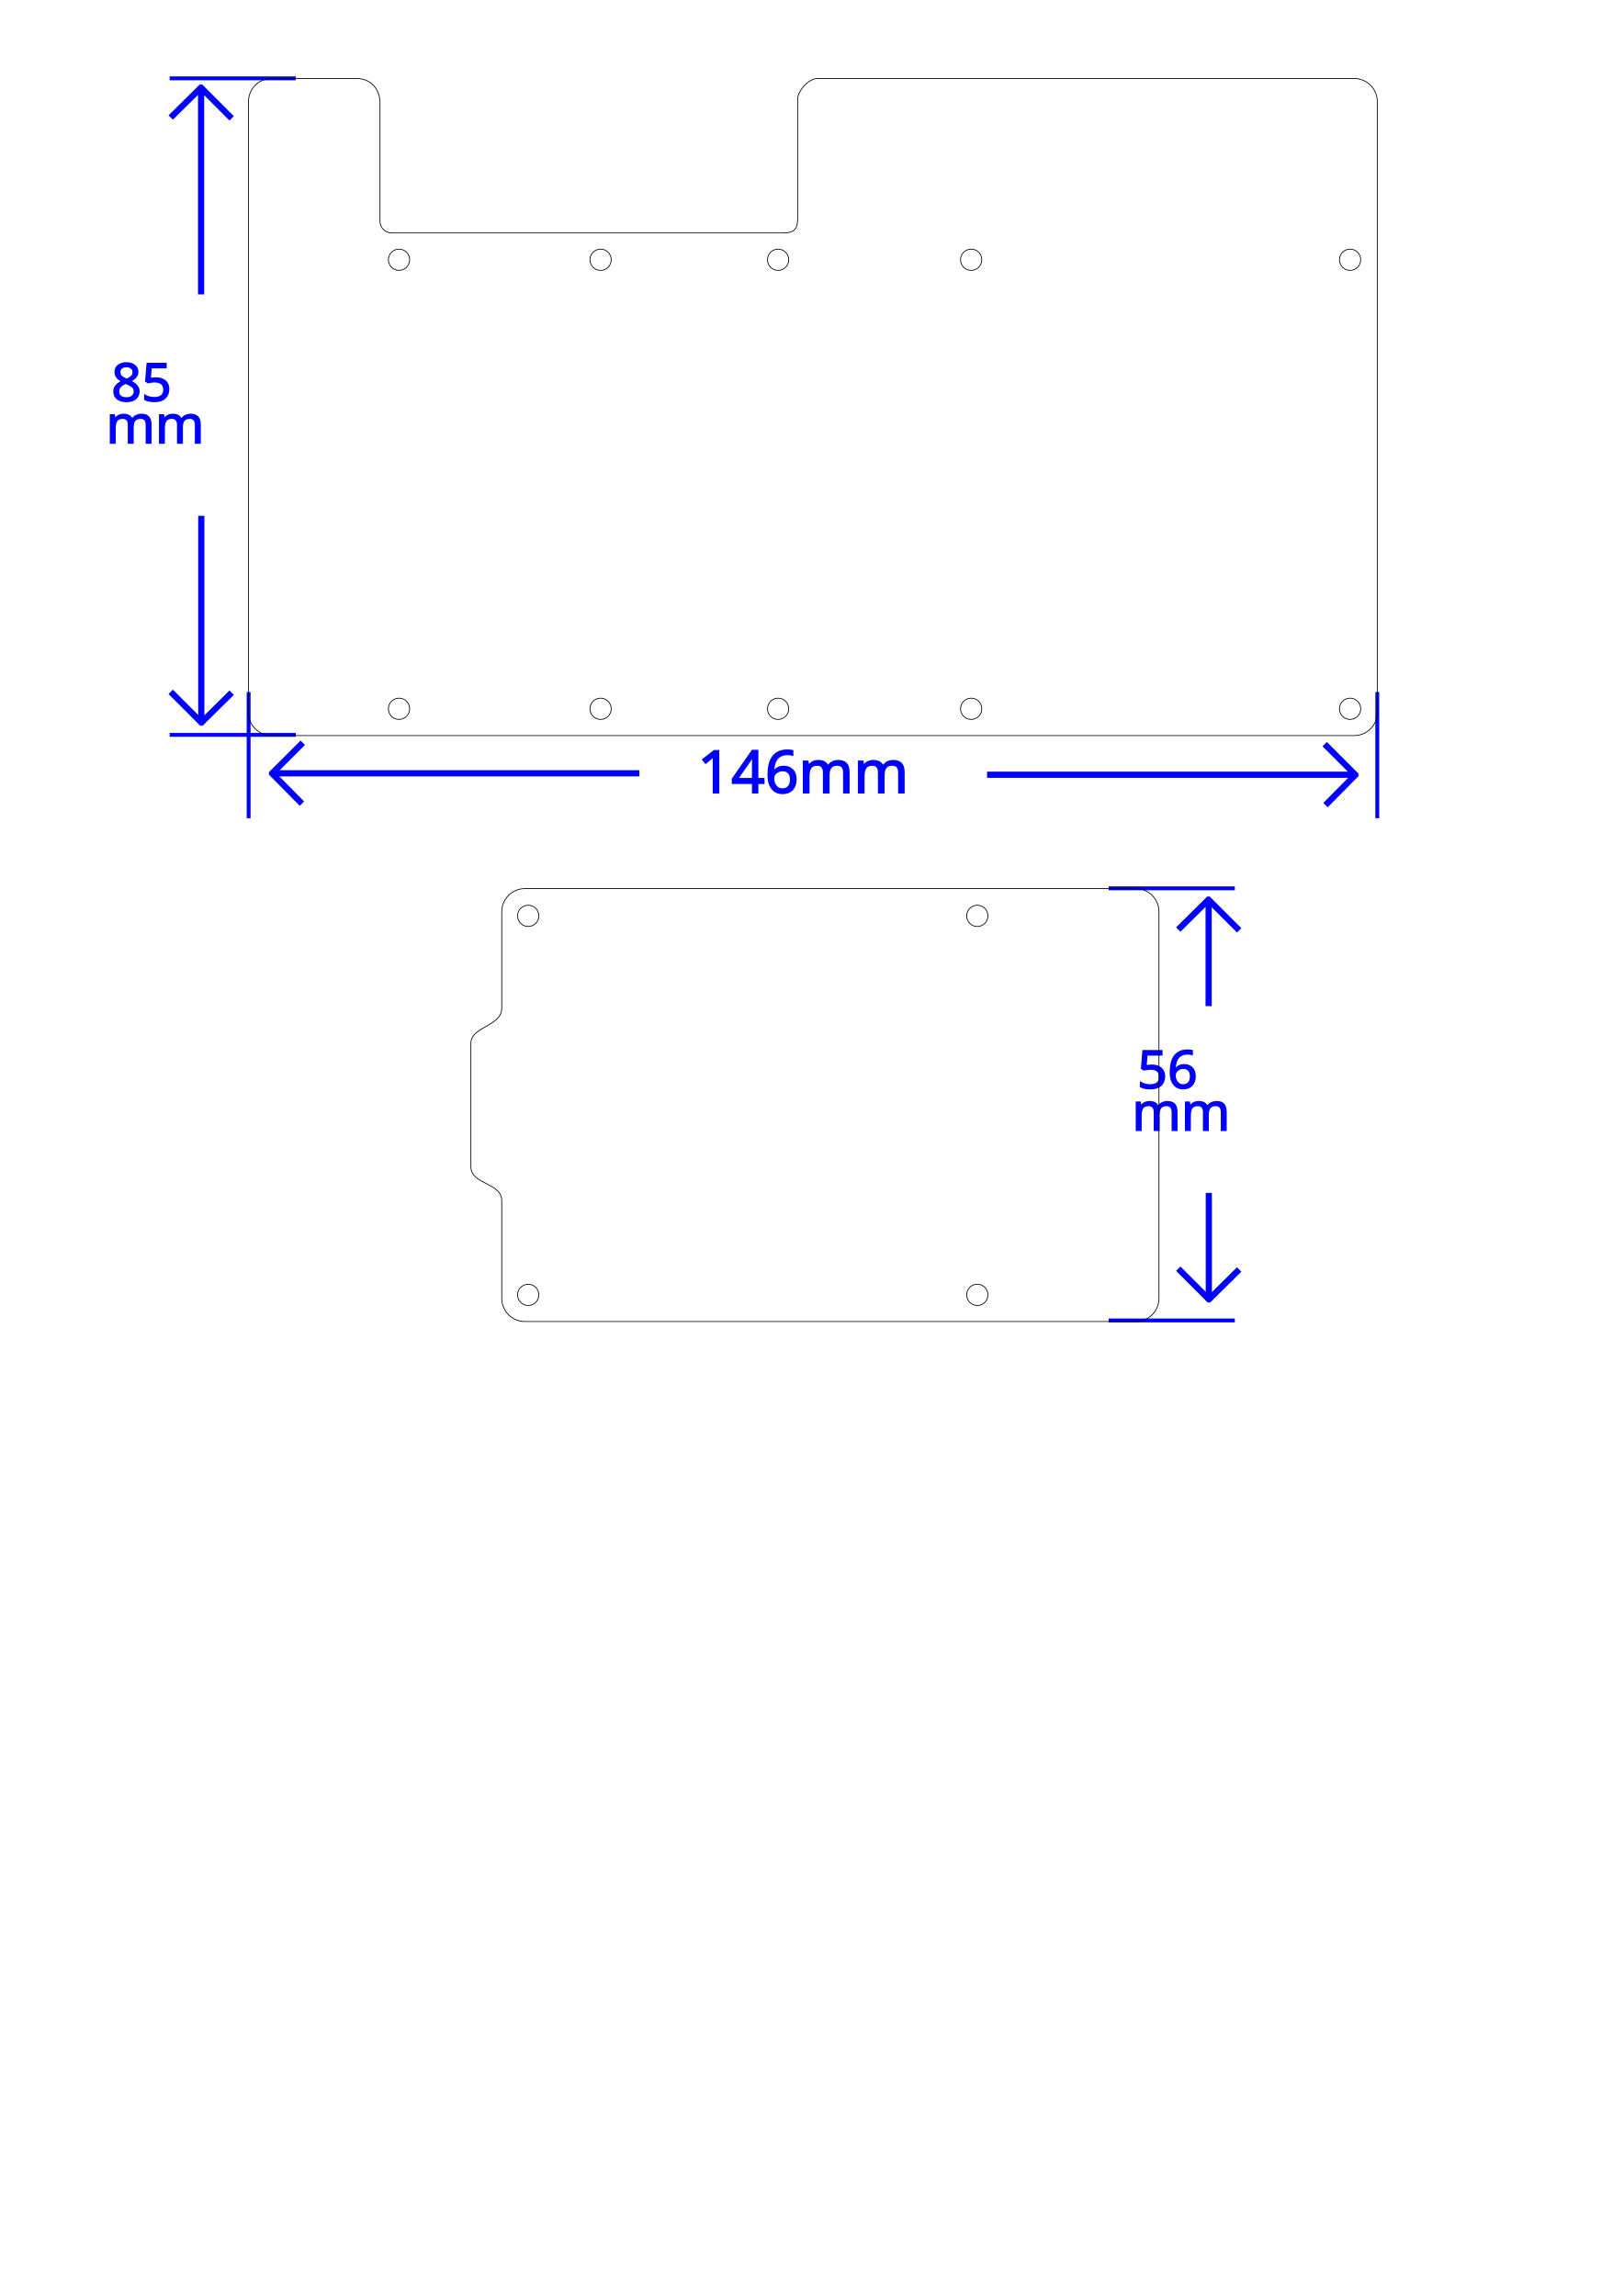
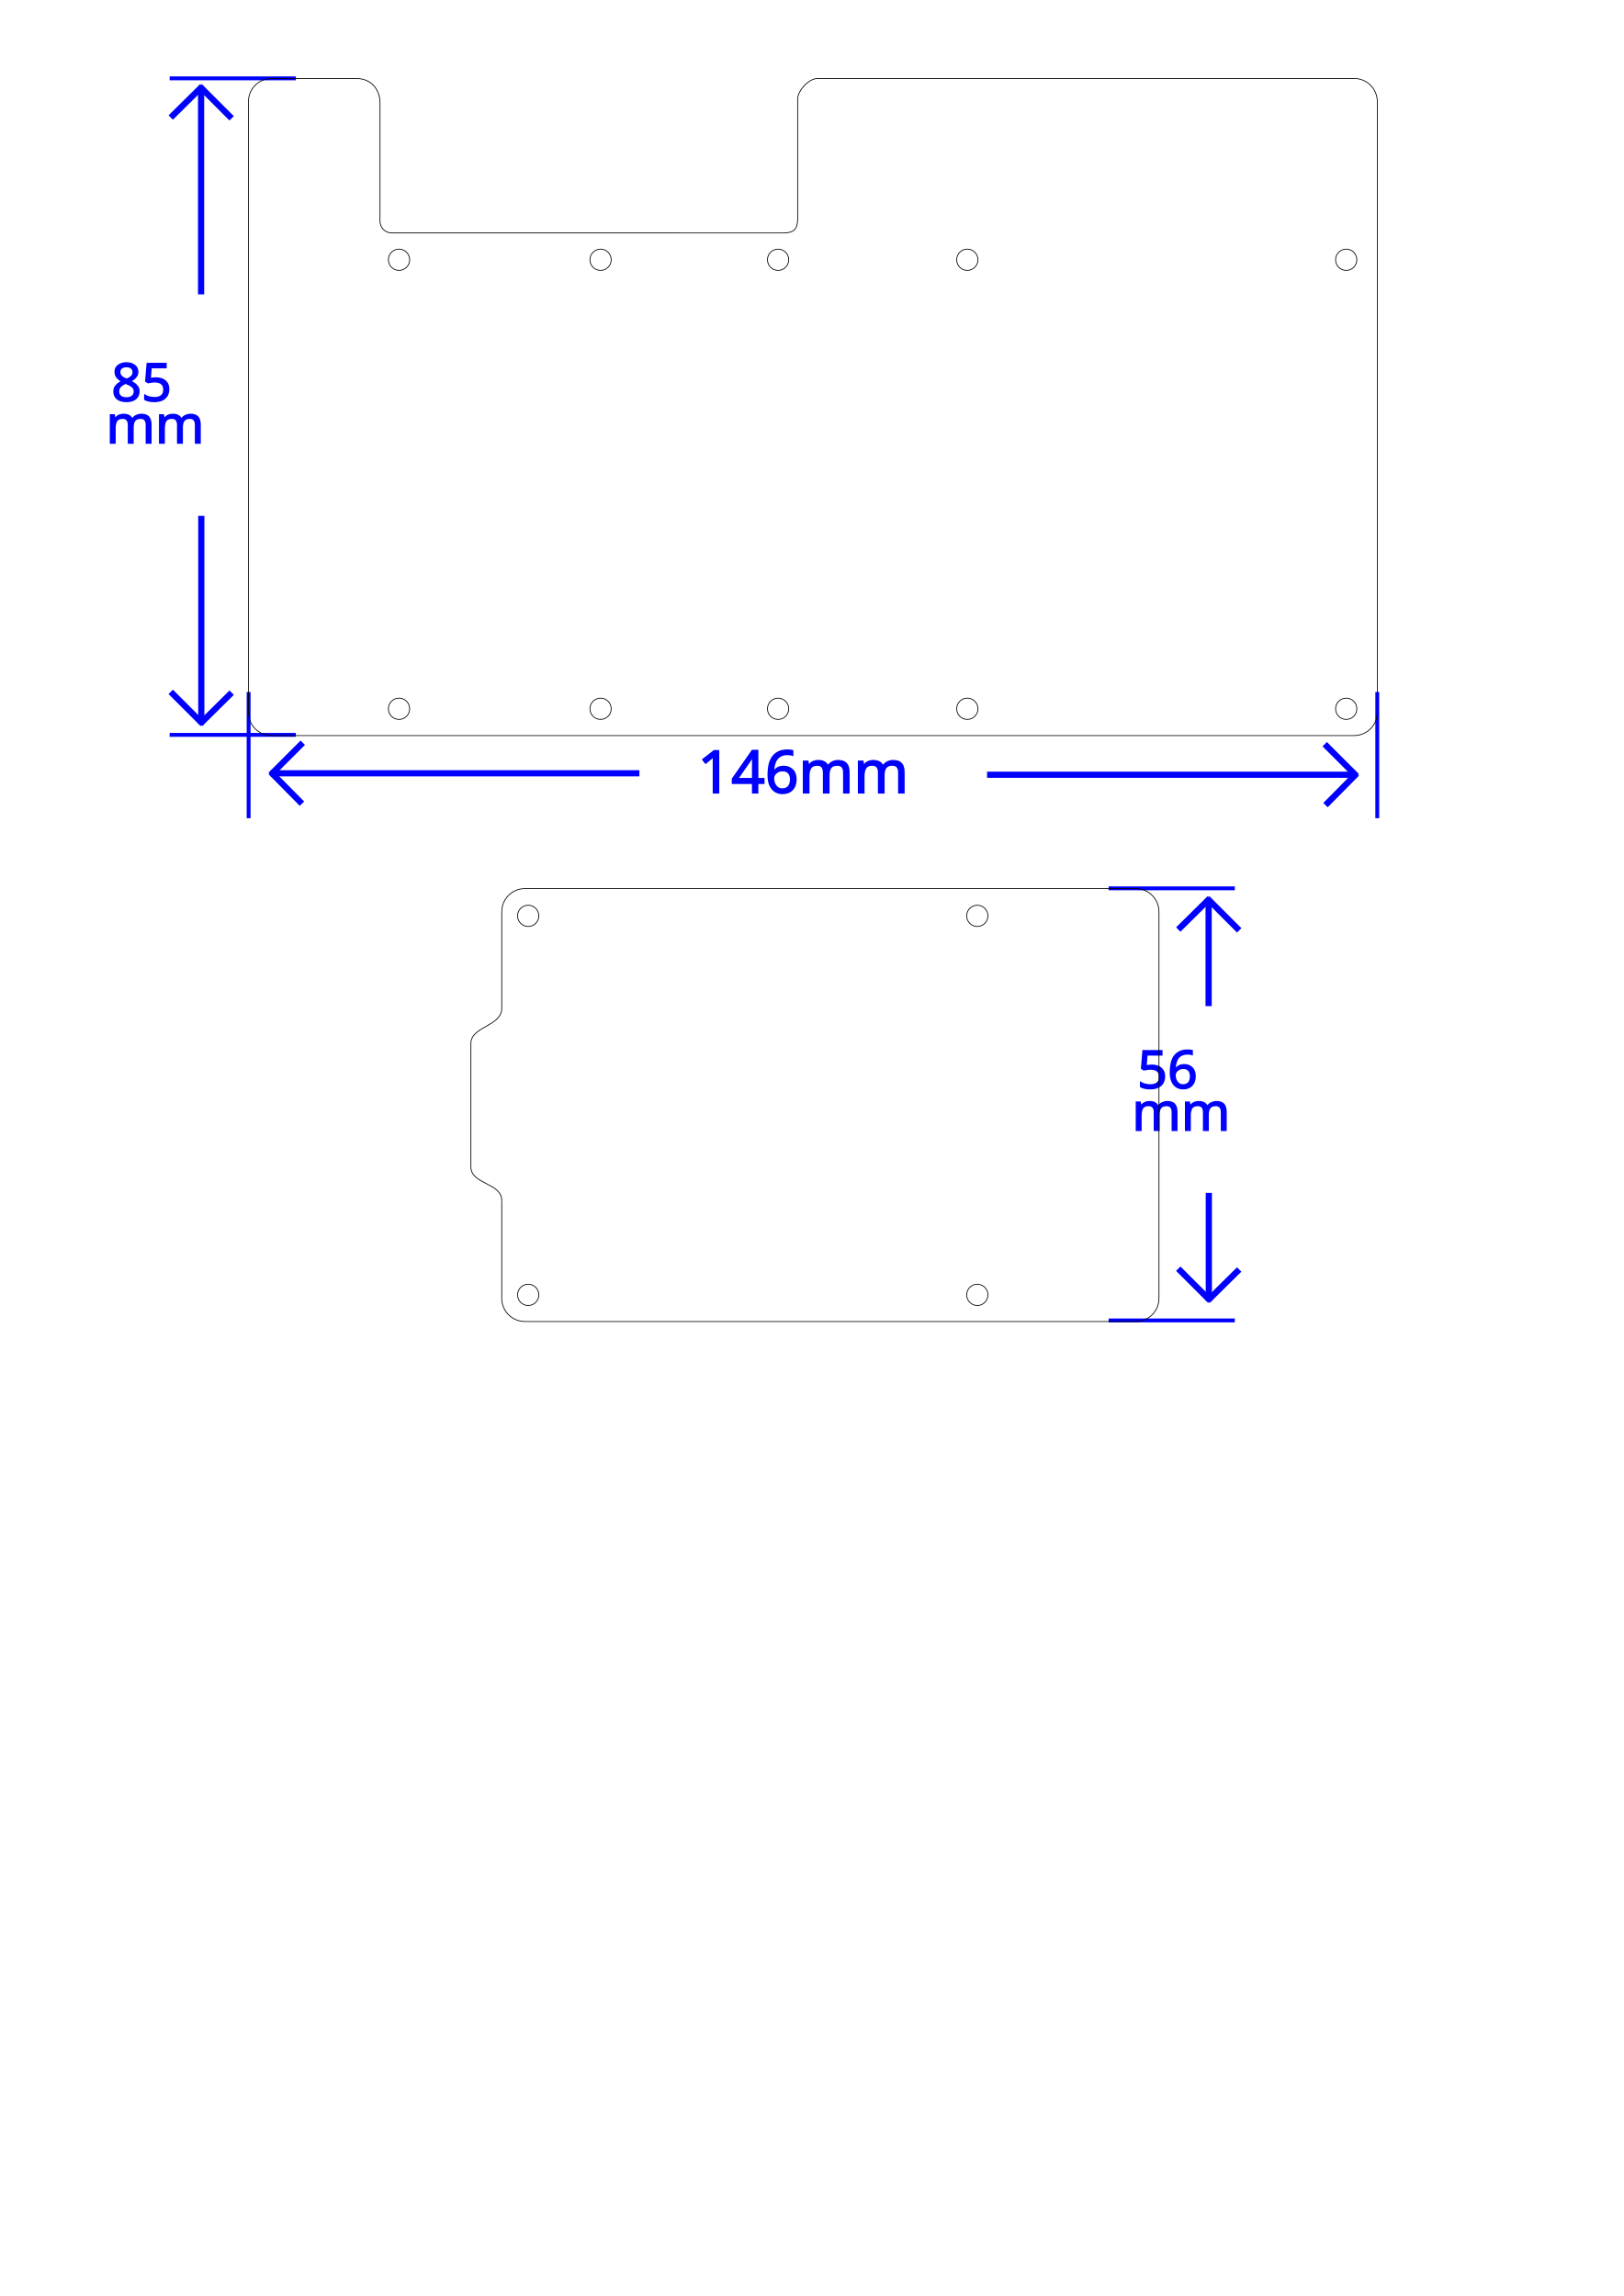
<svg xmlns="http://www.w3.org/2000/svg" width="210mm" height="297mm" viewBox="0 0 210 297" version="1.1" id="svg8">
  <defs id="defs2" />
  <g id="layer1" style="display:inline">
    <path style="fill:#0000ff;fill-opacity:1;stroke:#0000ff;stroke-width:0.5;stroke-linecap:butt;stroke-linejoin:miter;stroke-miterlimit:4;stroke-dasharray:none;stroke-opacity:1" d="M 32.156,89.519 V 105.839" id="path883" />
    <path id="path885" d="M 178.128,89.519 V 105.839" style="fill:#0000ff;fill-opacity:1;stroke:#0000ff;stroke-width:0.5;stroke-linecap:butt;stroke-linejoin:miter;stroke-miterlimit:4;stroke-dasharray:none;stroke-opacity:1" />
    <path style="fill:#0000ff;fill-opacity:1;stroke:#0000ff;stroke-width:0.8;stroke-linecap:butt;stroke-linejoin:miter;stroke-miterlimit:4;stroke-dasharray:none;stroke-opacity:1" d="M 82.694,100.03 H 35.017" id="path887" />
    <path style="fill:#0000ff;fill-opacity:1;stroke:#0000ff;stroke-width:0.8;stroke-linecap:butt;stroke-linejoin:miter;stroke-miterlimit:4;stroke-dasharray:none;stroke-opacity:1" d="M 35.017,100.217 39.158,96.077" id="path889" />
    <path style="fill:#0000ff;fill-opacity:1;stroke:#0000ff;stroke-width:0.8;stroke-linecap:butt;stroke-linejoin:miter;stroke-miterlimit:4;stroke-dasharray:none;stroke-opacity:1" d="m 35.017,99.875 4.036,4.083" id="path891" />
    <g id="g904" transform="matrix(-1,0,0,1,206.5584,-19.64431)" style="fill:#0000ff;fill-opacity:1;stroke:#0000ff;stroke-opacity:1">
      <path style="fill:#0000ff;fill-opacity:1;stroke:#0000ff;stroke-width:0.8;stroke-linecap:butt;stroke-linejoin:miter;stroke-miterlimit:4;stroke-dasharray:none;stroke-opacity:1" d="M 78.897,119.861 H 31.089" id="path898" />
      <path style="fill:#0000ff;fill-opacity:1;stroke:#0000ff;stroke-width:0.8;stroke-linecap:butt;stroke-linejoin:miter;stroke-miterlimit:4;stroke-dasharray:none;stroke-opacity:1" d="m 31.089,120.049 4.141,-4.141" id="path900" />
      <path style="fill:#0000ff;fill-opacity:1;stroke:#0000ff;stroke-width:0.8;stroke-linecap:butt;stroke-linejoin:miter;stroke-miterlimit:4;stroke-dasharray:none;stroke-opacity:1" d="m 31.089,119.706 4.036,4.083" id="path902" />
    </g>
    <path id="path913" d="M 38.261,95.059 H 21.941" style="fill:#0000ff;fill-opacity:1;stroke:#0000ff;stroke-width:0.5;stroke-linecap:butt;stroke-linejoin:miter;stroke-miterlimit:4;stroke-dasharray:none;stroke-opacity:1" />
    <path style="fill:#0000ff;fill-opacity:1;stroke:#0000ff;stroke-width:0.5;stroke-linecap:butt;stroke-linejoin:miter;stroke-miterlimit:4;stroke-dasharray:none;stroke-opacity:1" d="M 38.261,10.135 H 21.941" id="path915" />
    <g id="g930" transform="rotate(90,27.14394,34.72325)" style="fill:#0000ff;fill-opacity:1;stroke:#0000ff;stroke-opacity:1">
      <path style="fill:#0000ff;fill-opacity:1;stroke:#0000ff;stroke-width:0.8;stroke-linecap:butt;stroke-linejoin:miter;stroke-miterlimit:4;stroke-dasharray:none;stroke-opacity:1" d="M 30.496,35.859 H 3.587" id="path921" />
      <path style="fill:#0000ff;fill-opacity:1;stroke:#0000ff;stroke-width:0.8;stroke-linecap:butt;stroke-linejoin:miter;stroke-miterlimit:4;stroke-dasharray:none;stroke-opacity:1" d="m 3.587,36.046 4.141,-4.141" id="path923" />
      <path style="fill:#0000ff;fill-opacity:1;stroke:#0000ff;stroke-width:0.8;stroke-linecap:butt;stroke-linejoin:miter;stroke-miterlimit:4;stroke-dasharray:none;stroke-opacity:1" d="m 3.587,35.704 4.036,4.083" id="path925" />
    </g>
    <g transform="rotate(-90,43.69984,53.52421)" id="g938" style="fill:#0000ff;fill-opacity:1;stroke:#0000ff;stroke-opacity:1">
      <path id="path932" d="M 30.496,35.859 H 3.587" style="fill:#0000ff;fill-opacity:1;stroke:#0000ff;stroke-width:0.8;stroke-linecap:butt;stroke-linejoin:miter;stroke-miterlimit:4;stroke-dasharray:none;stroke-opacity:1" />
      <path id="path934" d="m 3.587,36.046 4.141,-4.141" style="fill:#0000ff;fill-opacity:1;stroke:#0000ff;stroke-width:0.8;stroke-linecap:butt;stroke-linejoin:miter;stroke-miterlimit:4;stroke-dasharray:none;stroke-opacity:1" />
      <path id="path936" d="m 3.587,35.704 4.036,4.083" style="fill:#0000ff;fill-opacity:1;stroke:#0000ff;stroke-width:0.8;stroke-linecap:butt;stroke-linejoin:miter;stroke-miterlimit:4;stroke-dasharray:none;stroke-opacity:1" />
    </g>
    <path id="path944" d="M 159.704,114.91 H 143.384" style="fill:#0000ff;fill-opacity:1;stroke:#0000ff;stroke-width:0.5;stroke-linecap:butt;stroke-linejoin:miter;stroke-miterlimit:4;stroke-dasharray:none;stroke-opacity:1" />
    <g transform="rotate(90,39.77779,152.3968)" id="g952" style="fill:#0000ff;fill-opacity:1;stroke:#0000ff;stroke-opacity:1">
      <path id="path946" d="M 17.531,35.859 H 3.587" style="fill:#0000ff;fill-opacity:1;stroke:#0000ff;stroke-width:0.8;stroke-linecap:butt;stroke-linejoin:miter;stroke-miterlimit:4;stroke-dasharray:none;stroke-opacity:1" />
      <path id="path948" d="m 3.587,36.046 4.141,-4.141" style="fill:#0000ff;fill-opacity:1;stroke:#0000ff;stroke-width:0.8;stroke-linecap:butt;stroke-linejoin:miter;stroke-miterlimit:4;stroke-dasharray:none;stroke-opacity:1" />
      <path id="path950" d="m 3.587,35.704 4.036,4.083" style="fill:#0000ff;fill-opacity:1;stroke:#0000ff;stroke-width:0.8;stroke-linecap:butt;stroke-linejoin:miter;stroke-miterlimit:4;stroke-dasharray:none;stroke-opacity:1" />
    </g>
    <path style="fill:#0000ff;fill-opacity:1;stroke:#0000ff;stroke-width:0.5;stroke-linecap:butt;stroke-linejoin:miter;stroke-miterlimit:4;stroke-dasharray:none;stroke-opacity:1" d="M 159.704,170.804 H 143.384" id="path968" />
    <g id="g976" transform="rotate(-90,146.1596,25.67684)" style="fill:#0000ff;fill-opacity:1;stroke:#0000ff;stroke-opacity:1">
      <path style="fill:#0000ff;fill-opacity:1;stroke:#0000ff;stroke-width:0.8;stroke-linecap:butt;stroke-linejoin:miter;stroke-miterlimit:4;stroke-dasharray:none;stroke-opacity:1" d="M 17.531,35.859 H 3.587" id="path970" />
      <path style="fill:#0000ff;fill-opacity:1;stroke:#0000ff;stroke-width:0.8;stroke-linecap:butt;stroke-linejoin:miter;stroke-miterlimit:4;stroke-dasharray:none;stroke-opacity:1" d="m 3.587,36.046 4.141,-4.141" id="path972" />
      <path style="fill:#0000ff;fill-opacity:1;stroke:#0000ff;stroke-width:0.8;stroke-linecap:butt;stroke-linejoin:miter;stroke-miterlimit:4;stroke-dasharray:none;stroke-opacity:1" d="m 3.587,35.704 4.036,4.083" id="path974" />
    </g>
    <text xml:space="preserve" style="font-style:normal;font-weight:normal;font-size:7.613px;line-height:1.25;font-family:sans-serif;letter-spacing:0px;word-spacing:0px;display:inline;fill:#0000ff;fill-opacity:1;stroke:#0000ff;stroke-width:0.19;stroke-opacity:1" x="90.226" y="102.557" id="text911">
      <tspan id="tspan909" x="90.226" y="102.557" style="fill:#0000ff;fill-opacity:1;stroke:#0000ff;stroke-width:0.19;stroke-opacity:1">146mm</tspan>
    </text>
    <text id="text919" y="51.875" x="24.497" style="font-style:normal;font-weight:normal;font-size:6.808px;line-height:0.8;font-family:sans-serif;text-align:center;letter-spacing:0px;word-spacing:0px;text-anchor:middle;display:inline;fill:#0000ff;fill-opacity:1;stroke:#0000ff;stroke-width:0.17;stroke-opacity:1" xml:space="preserve">
      <tspan style="line-height:0.8;text-align:center;text-anchor:middle;fill:#0000ff;fill-opacity:1;stroke:#0000ff;stroke-width:0.17;stroke-opacity:1" y="51.875" x="24.497" id="tspan917">85</tspan>
      <tspan style="line-height:0.8;text-align:center;text-anchor:middle;fill:#0000ff;fill-opacity:1;stroke:#0000ff;stroke-width:0.17;stroke-opacity:1" y="57.321" x="24.497" id="tspan940">mm</tspan>
    </text>
    <text xml:space="preserve" style="font-style:normal;font-weight:normal;font-size:6.808px;line-height:0.8;font-family:sans-serif;text-align:center;letter-spacing:0px;word-spacing:0px;text-anchor:middle;display:inline;fill:#0000ff;fill-opacity:1;stroke:#0000ff;stroke-width:0.17;stroke-opacity:1" x="157.185" y="140.775" id="text966">
      <tspan id="tspan962" x="157.185" y="140.775" style="line-height:0.8;text-align:center;text-anchor:middle;fill:#0000ff;fill-opacity:1;stroke:#0000ff;stroke-width:0.17;stroke-opacity:1">56</tspan>
      <tspan id="tspan964" x="157.185" y="146.222" style="line-height:0.8;text-align:center;text-anchor:middle;fill:#0000ff;fill-opacity:1;stroke:#0000ff;stroke-width:0.17;stroke-opacity:1">mm</tspan>
    </text>
  </g>
  <g id="layer2" style="display:inline">
-     <g id="g951" transform="translate(10.65209,-37.22836)">
-       <path id="rect871" d="m 90.649,67.363 c 1.399,0 1.863,-0.511 1.863,-1.838 V 50.046 c 0,-1.053 1.398,-2.667 2.592,-2.667 h 0.677 68.701 c 1.662,0 3,1.338 3,3 v 79 c 0,1.662 -1.338,3 -3,3 H 24.481 c -1.662,0 -3,-1.338 -3,-3 v -79 c 0,-1.662 1.338,-3 3,-3 h 10.911 c 2.341,0 3.101,1.881 3.101,3.101 V 65.835 c 0,0.819 0.654,1.528 1.528,1.528 16.876,2.34e-4 33.751,3.18e-4 50.627,4.33e-4 z" style="fill:none;fill-opacity:1;stroke:#000000;stroke-width:0.1;stroke-miterlimit:4;stroke-dasharray:none;stroke-dashoffset:0;stroke-opacity:1" />
-       <circle r="1.375" cy="70.829" cx="40.956" id="path873" style="fill:none;fill-opacity:1;stroke:#000000;stroke-width:0.1;stroke-miterlimit:4;stroke-dasharray:none;stroke-dashoffset:0;stroke-opacity:1" />
-       <circle style="fill:none;fill-opacity:1;stroke:#000000;stroke-width:0.1;stroke-miterlimit:4;stroke-dasharray:none;stroke-dashoffset:0;stroke-opacity:1" id="circle877" cx="40.956" cy="128.913" r="1.375" />
-       <circle style="fill:none;fill-opacity:1;stroke:#000000;stroke-width:0.1;stroke-miterlimit:4;stroke-dasharray:none;stroke-dashoffset:0;stroke-opacity:1" id="circle879" cx="89.982" cy="70.829" r="1.375" />
-       <circle r="1.375" cy="128.913" cx="89.982" id="circle881" style="fill:none;fill-opacity:1;stroke:#000000;stroke-width:0.1;stroke-miterlimit:4;stroke-dasharray:none;stroke-dashoffset:0;stroke-opacity:1" />
-       <circle r="1.375" cy="70.829" cx="67.023" id="circle883" style="fill:none;fill-opacity:1;stroke:#000000;stroke-width:0.1;stroke-miterlimit:4;stroke-dasharray:none;stroke-dashoffset:0;stroke-opacity:1" />
-       <circle style="fill:none;fill-opacity:1;stroke:#000000;stroke-width:0.1;stroke-miterlimit:4;stroke-dasharray:none;stroke-dashoffset:0;stroke-opacity:1" id="circle885" cx="67.023" cy="128.913" r="1.375" />
-       <circle r="1.375" cy="70.829" cx="114.953" id="circle887" style="fill:none;fill-opacity:1;stroke:#000000;stroke-width:0.1;stroke-miterlimit:4;stroke-dasharray:none;stroke-dashoffset:0;stroke-opacity:1" />
-       <circle style="fill:none;fill-opacity:1;stroke:#000000;stroke-width:0.1;stroke-miterlimit:4;stroke-dasharray:none;stroke-dashoffset:0;stroke-opacity:1" id="circle889" cx="114.953" cy="128.913" r="1.375" />
-       <circle style="fill:none;fill-opacity:1;stroke:#000000;stroke-width:0.1;stroke-miterlimit:4;stroke-dasharray:none;stroke-dashoffset:0;stroke-opacity:1" id="circle891" cx="163.958" cy="70.829" r="1.375" />
-       <circle r="1.375" cy="128.913" cx="163.958" id="circle893" style="fill:none;fill-opacity:1;stroke:#000000;stroke-width:0.1;stroke-miterlimit:4;stroke-dasharray:none;stroke-dashoffset:0;stroke-opacity:1" />
+     <g id="g899">
+       <path id="rect871" d="m 101.301,30.135 c 1.399,0 1.863,-0.511 1.863,-1.838 V 12.817 c 0,-1.053 1.398,-2.667 2.592,-2.667 h 0.677 68.701 c 1.662,0 3,1.338 3,3 v 79 c 0,1.662 -1.338,3 -3,3 H 35.133 c -1.662,0 -3,-1.338 -3,-3 v -79 c 0,-1.662 1.338,-3 3,-3 H 46.045 c 2.341,0 3.101,1.881 3.101,3.101 v 15.355 c 0,0.819 0.654,1.528 1.528,1.528 16.876,2.34e-4 33.751,3.18e-4 50.627,4.33e-4 z" style="fill:none;fill-opacity:1;stroke:#000000;stroke-width:0.1;stroke-miterlimit:4;stroke-dasharray:none;stroke-dashoffset:0;stroke-opacity:1" />
+       <circle r="1.375" cy="33.601" cx="51.608" id="path873" style="fill:none;fill-opacity:1;stroke:#000000;stroke-width:0.1;stroke-miterlimit:4;stroke-dasharray:none;stroke-dashoffset:0;stroke-opacity:1" />
+       <circle style="fill:none;fill-opacity:1;stroke:#000000;stroke-width:0.1;stroke-miterlimit:4;stroke-dasharray:none;stroke-dashoffset:0;stroke-opacity:1" id="circle877" cx="51.608" cy="91.685" r="1.375" />
+       <circle style="fill:none;fill-opacity:1;stroke:#000000;stroke-width:0.1;stroke-miterlimit:4;stroke-dasharray:none;stroke-dashoffset:0;stroke-opacity:1" id="circle879" cx="100.634" cy="33.601" r="1.375" />
+       <circle r="1.375" cy="91.685" cx="100.634" id="circle881" style="fill:none;fill-opacity:1;stroke:#000000;stroke-width:0.1;stroke-miterlimit:4;stroke-dasharray:none;stroke-dashoffset:0;stroke-opacity:1" />
+       <circle r="1.375" cy="33.601" cx="77.675" id="circle883" style="fill:none;fill-opacity:1;stroke:#000000;stroke-width:0.1;stroke-miterlimit:4;stroke-dasharray:none;stroke-dashoffset:0;stroke-opacity:1" />
+       <circle style="fill:none;fill-opacity:1;stroke:#000000;stroke-width:0.1;stroke-miterlimit:4;stroke-dasharray:none;stroke-dashoffset:0;stroke-opacity:1" id="circle885" cx="77.675" cy="91.685" r="1.375" />
+       <circle r="1.375" cy="33.601" cx="125.105" id="circle887" style="fill:none;fill-opacity:1;stroke:#000000;stroke-width:0.1;stroke-miterlimit:4;stroke-dasharray:none;stroke-dashoffset:0;stroke-opacity:1" />
+       <circle style="fill:none;fill-opacity:1;stroke:#000000;stroke-width:0.1;stroke-miterlimit:4;stroke-dasharray:none;stroke-dashoffset:0;stroke-opacity:1" id="circle889" cx="125.105" cy="91.685" r="1.375" />
+       <circle style="fill:none;fill-opacity:1;stroke:#000000;stroke-width:0.1;stroke-miterlimit:4;stroke-dasharray:none;stroke-dashoffset:0;stroke-opacity:1" id="circle891" cx="174.111" cy="33.601" r="1.375" />
+       <circle r="1.375" cy="91.685" cx="174.111" id="circle893" style="fill:none;fill-opacity:1;stroke:#000000;stroke-width:0.1;stroke-miterlimit:4;stroke-dasharray:none;stroke-dashoffset:0;stroke-opacity:1" />
    </g>
    <flowRoot xml:space="preserve" id="flowRoot945" style="font-style:normal;font-weight:normal;font-size:40px;line-height:1.25;font-family:sans-serif;letter-spacing:0px;word-spacing:0px;fill:#000000;fill-opacity:1;stroke:none">
      <flowRegion id="flowRegion947">
        <rect id="rect949" width="58.69" height="101.823" x="286.378" y="1014.332" />
      </flowRegion>
      <flowPara id="flowPara951" />
    </flowRoot>
    <g id="g1060" transform="rotate(90,171.772,155.6819)">
      <path id="rect915" d="m 159.036,262.561 v 0 m -25,0 c -1.662,0 -3,-1.338 -3,-3 V 180.561 c 0,-1.662 1.338,-3 3,-3 h 50 c 1.662,0 3,1.338 3,3 v 79 c 0,1.662 -1.338,3 -3,3" style="fill:none;fill-opacity:1;stroke:#000000;stroke-width:0.1;stroke-miterlimit:4;stroke-dasharray:none;stroke-dashoffset:0;stroke-opacity:1" />
      <circle r="1.375" cy="201.056" cx="134.562" id="circle917" style="fill:none;fill-opacity:1;stroke:#000000;stroke-width:0.1;stroke-miterlimit:4;stroke-dasharray:none;stroke-dashoffset:0;stroke-opacity:1" />
      <circle style="fill:none;fill-opacity:1;stroke:#000000;stroke-width:0.1;stroke-miterlimit:4;stroke-dasharray:none;stroke-dashoffset:0;stroke-opacity:1" id="circle919" cx="134.562" cy="259.14" r="1.375" />
      <circle style="fill:none;fill-opacity:1;stroke:#000000;stroke-width:0.1;stroke-miterlimit:4;stroke-dasharray:none;stroke-dashoffset:0;stroke-opacity:1" id="circle921" cx="183.588" cy="201.056" r="1.375" />
      <circle r="1.375" cy="259.14" cx="183.588" id="circle923" style="fill:none;fill-opacity:1;stroke:#000000;stroke-width:0.1;stroke-miterlimit:4;stroke-dasharray:none;stroke-dashoffset:0;stroke-opacity:1" />
      <path id="path975" d="M 184.036,262.561 H 171.399" style="fill:none;stroke:#000000;stroke-width:0.1;stroke-linecap:butt;stroke-linejoin:miter;stroke-miterlimit:4;stroke-dasharray:none;stroke-opacity:1" />
      <path id="path979" d="m 171.399,262.561 c -2.346,0 -2.068,3.989 -4.37,3.989 h -15.983 c -2.177,0 -2.204,-3.989 -4.518,-3.989 h -12.492" style="fill:none;stroke:#000000;stroke-width:0.1;stroke-linecap:butt;stroke-linejoin:miter;stroke-miterlimit:4;stroke-dasharray:none;stroke-opacity:1" />
    </g>
  </g>
</svg>
